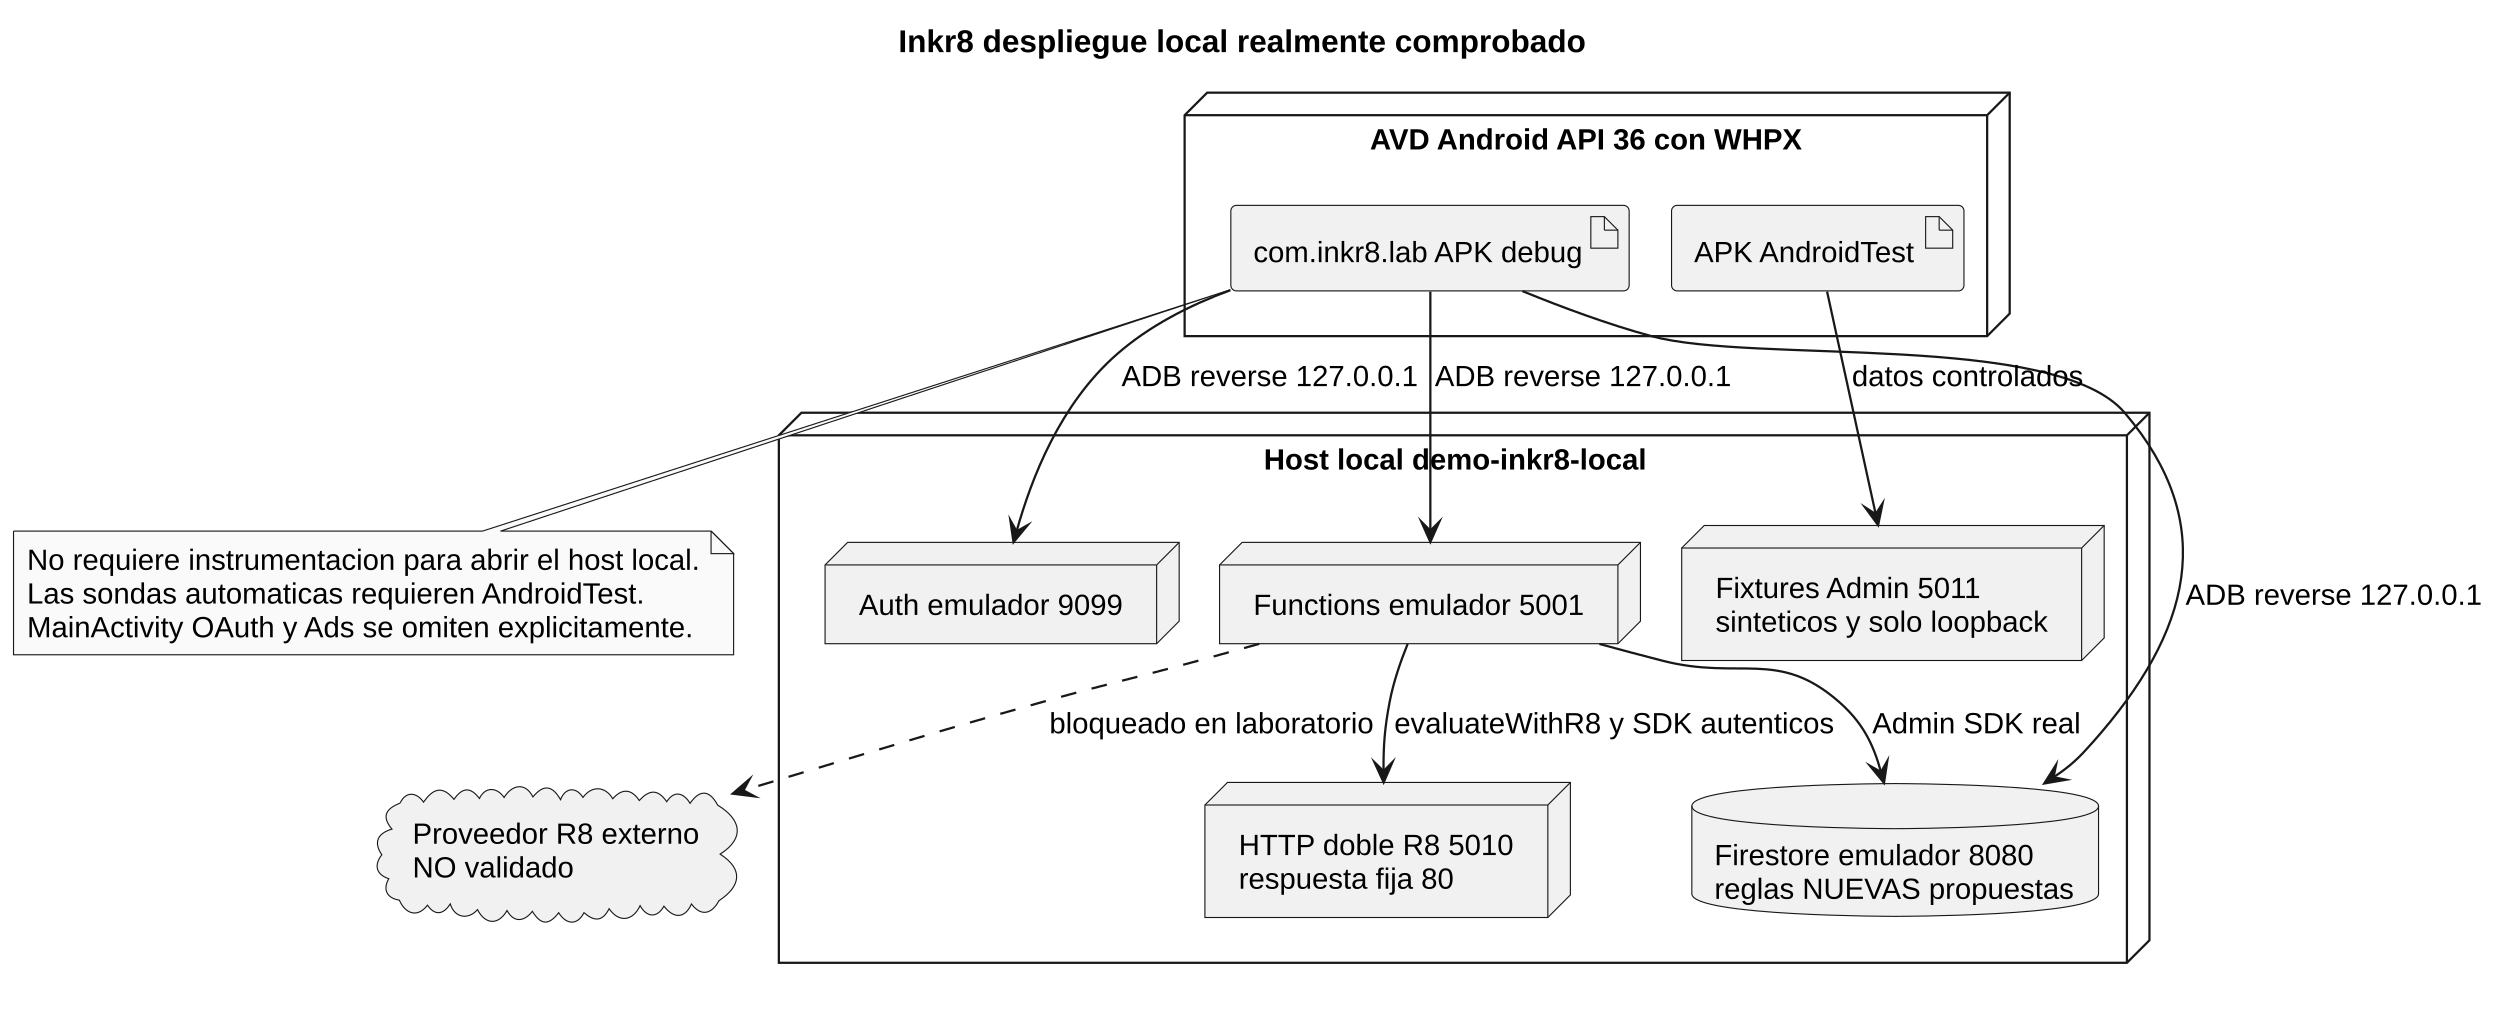
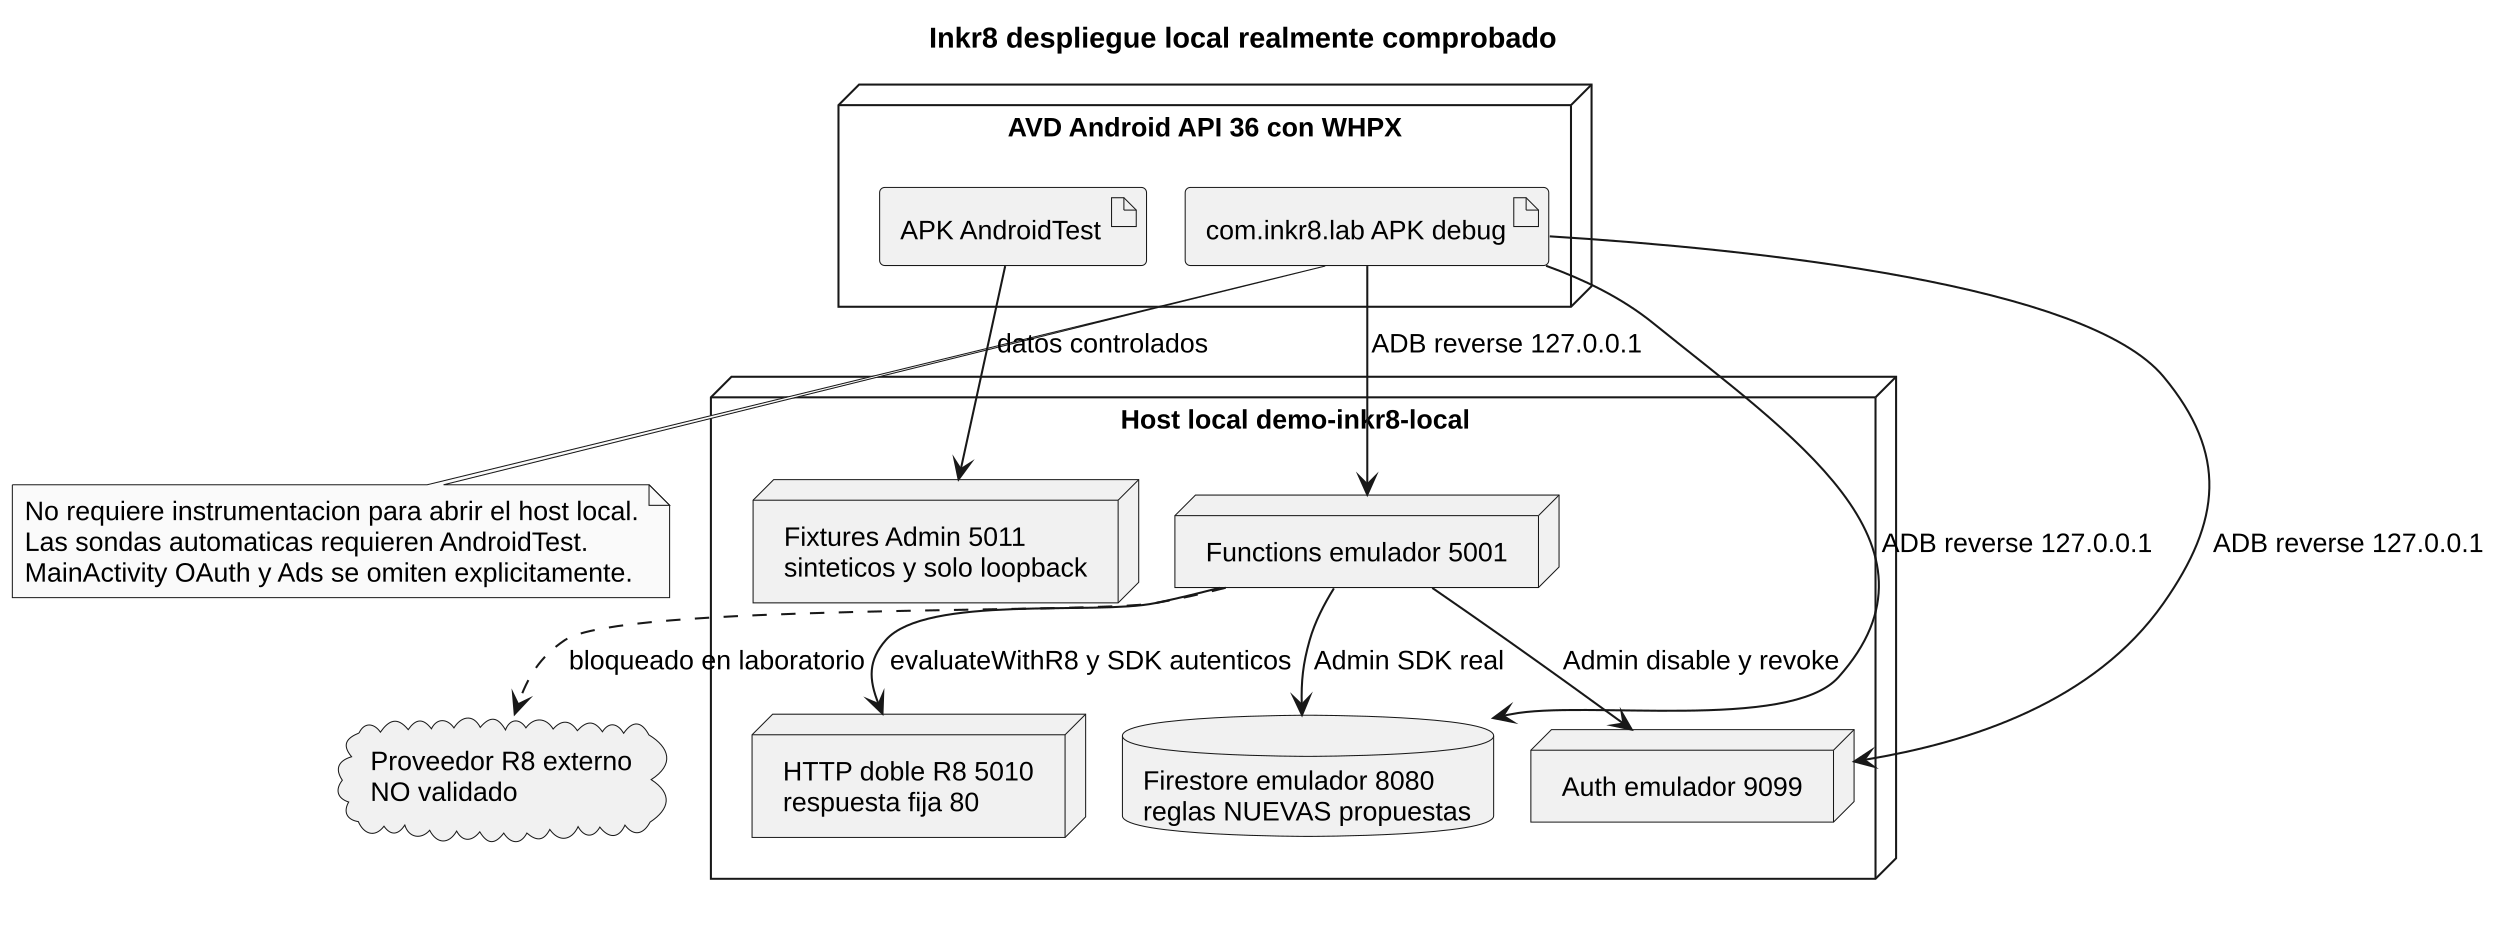
- <svg xmlns="http://www.w3.org/2000/svg" version="1.1" data-diagram-type="DESCRIPTION" style="width:1109px;height:451px;background:#FFFFFF;" width="1109px" height="451px" viewBox="0 0 1109 451" zoomAndPan="magnify" preserveAspectRatio="none" contentStyleType="text/css">
+ <svg xmlns="http://www.w3.org/2000/svg" version="1.1" data-diagram-type="DESCRIPTION" style="width:1215px;height:451px;background:#FFFFFF;" width="1215px" height="451px" viewBox="0 0 1215 451" zoomAndPan="magnify" preserveAspectRatio="none" contentStyleType="text/css">
  <defs />
  <g font-family="sans-serif" lengthAdjust="spacing">
    <g class="title" data-source-line="6">
-       <text x="398.519" y="23.132" fill="#000" font-size="14" textLength="304.979" font-weight="700" font-family="Arial">Inkr8 despliegue local realmente comprobado</text>
+       <text x="451.519" y="23.132" fill="#000" font-size="14" textLength="304.979" font-weight="700" font-family="Arial">Inkr8 despliegue local realmente comprobado</text>
    </g>
    <g class="cluster" data-qualified-name="AVD" id="ent0001" data-source-line="7">
-       <polygon points="525.5,51.099,535.5,41.099,891.5,41.099,891.5,139.099,881.5,149.099,525.5,149.099,525.5,51.099" fill="none" style="stroke:#181818;stroke-width:1;stroke-linejoin:miter;stroke-miterlimit:10;" />
-       <line x1="881.5" y1="51.099" x2="891.5" y2="41.099" style="stroke:#181818;stroke-width:1;" />
-       <line x1="525.5" y1="51.099" x2="881.5" y2="51.099" style="stroke:#181818;stroke-width:1;" />
-       <line x1="881.5" y1="51.099" x2="881.5" y2="149.099" style="stroke:#181818;stroke-width:1;" />
-       <text x="607.714" y="66.292" fill="#000" font-size="13" textLength="193.572" font-weight="700" font-family="Arial">AVD Android API 36 con WHPX</text>
+       <polygon points="407.5,51.099,417.5,41.099,773.5,41.099,773.5,139.099,763.5,149.099,407.5,149.099,407.5,51.099" fill="none" style="stroke:#181818;stroke-width:1;stroke-linejoin:miter;stroke-miterlimit:10;" />
+       <line x1="763.5" y1="51.099" x2="773.5" y2="41.099" style="stroke:#181818;stroke-width:1;" />
+       <line x1="407.5" y1="51.099" x2="763.5" y2="51.099" style="stroke:#181818;stroke-width:1;" />
+       <line x1="763.5" y1="51.099" x2="763.5" y2="149.099" style="stroke:#181818;stroke-width:1;" />
+       <text x="489.714" y="66.292" fill="#000" font-size="13" textLength="193.572" font-weight="700" font-family="Arial">AVD Android API 36 con WHPX</text>
    </g>
    <g class="cluster" data-qualified-name="Host" id="ent0004" data-source-line="11">
-       <polygon points="345.5,193.099,355.5,183.099,953.5,183.099,953.5,417.099,943.5,427.099,345.5,427.099,345.5,193.099" fill="none" style="stroke:#181818;stroke-width:1;stroke-linejoin:miter;stroke-miterlimit:10;" />
-       <line x1="943.5" y1="193.099" x2="953.5" y2="183.099" style="stroke:#181818;stroke-width:1;" />
-       <line x1="345.5" y1="193.099" x2="943.5" y2="193.099" style="stroke:#181818;stroke-width:1;" />
-       <line x1="943.5" y1="193.099" x2="943.5" y2="427.099" style="stroke:#181818;stroke-width:1;" />
-       <text x="560.619" y="208.292" fill="#000" font-size="13" textLength="169.762" font-weight="700" font-family="Arial">Host local demo-inkr8-local</text>
+       <polygon points="345.5,193.099,355.5,183.099,921.5,183.099,921.5,417.099,911.5,427.099,345.5,427.099,345.5,193.099" fill="none" style="stroke:#181818;stroke-width:1;stroke-linejoin:miter;stroke-miterlimit:10;" />
+       <line x1="911.5" y1="193.099" x2="921.5" y2="183.099" style="stroke:#181818;stroke-width:1;" />
+       <line x1="345.5" y1="193.099" x2="911.5" y2="193.099" style="stroke:#181818;stroke-width:1;" />
+       <line x1="911.5" y1="193.099" x2="911.5" y2="427.099" style="stroke:#181818;stroke-width:1;" />
+       <text x="544.619" y="208.292" fill="#000" font-size="13" textLength="169.762" font-weight="700" font-family="Arial">Host local demo-inkr8-local</text>
    </g>
    <g class="entity" data-qualified-name="External" id="ent0010" data-source-line="18">
-       <path d="M177.492,356.233 C180.105,350.748 184.867,351.476 187.874,355.817 C192.041,349.926 196.101,348.164 201.383,354.593 C205.065,349.308 208.609,348.877 212.67,354.189 C215.358,348.71 220.538,349.26 223.623,353.753 C226.948,348.293 232.831,346.636 236.41,353.489 C241.293,347.673 245.016,348.449 248.672,354.732 C250.709,349.298 255.517,348.887 258.596,353.725 C262.499,348.434 268.406,348.629 271.827,354.306 C275.94,349.621 280.129,349.899 283.581,355.092 C288.04,350.285 291.772,349.877 295.763,355.632 C299.182,350.325 303.373,351.803 306.106,356.351 C310.529,349.994 314.791,350.451 318.36,357.153 C328.529,363.342 330.857,371.606 319.469,378.895 C330.057,385.736 328.509,393.252 318.925,399.561 C315.856,405.315 311.194,406.872 306.732,401.026 C303.633,407.937 298.585,407.268 294.527,401.985 C291.407,407.474 286.846,406.956 283.953,401.76 C280.804,408.55 274.664,409.511 270.205,403.127 C267.182,408.979 263.625,408.782 259.064,404.884 C255.905,410.91 250.994,409.965 247.827,404.891 C243.435,410.626 239.926,410.418 236.169,404.268 C232.728,408.704 228.049,409.652 224.926,403.917 C221.092,410.539 215.262,410.215 211.821,403.531 C207.682,408.207 201.614,407.189 199.746,401.005 C196.776,405.565 193.1,406.508 189.621,401.548 C185.041,407.539 179.621,405.1 177.155,399.311 C171.706,398.478 169.657,394.688 172.456,389.786 C166.772,387.962 165.839,383.686 169.37,379.18 C165.452,373.4 167.757,369.606 173.867,367.781 C168.961,361.886 171.44,358.688 177.492,356.233" style="stroke:#181818;stroke-width:0.5;" fill="#F1F1F1" />
-       <text x="183" y="374.292" fill="#000" font-size="13" textLength="127.182" font-family="Arial">Proveedor R8 externo</text>
-       <text x="183" y="389.241" fill="#000" font-size="13" textLength="71.538" font-family="Arial">NO validado</text>
+       <path d="M174.492,356.233 C177.105,350.748 181.867,351.476 184.874,355.817 C189.041,349.926 193.101,348.164 198.383,354.593 C202.065,349.308 205.609,348.877 209.67,354.189 C212.358,348.71 217.538,349.26 220.623,353.753 C223.948,348.293 229.831,346.636 233.41,353.489 C238.293,347.673 242.016,348.449 245.672,354.732 C247.709,349.298 252.517,348.887 255.596,353.725 C259.499,348.434 265.406,348.629 268.827,354.306 C272.94,349.621 277.129,349.899 280.581,355.092 C285.04,350.285 288.772,349.877 292.763,355.632 C296.182,350.325 300.373,351.803 303.106,356.351 C307.529,349.994 311.791,350.451 315.36,357.153 C325.529,363.342 327.857,371.606 316.469,378.895 C327.057,385.736 325.509,393.252 315.925,399.561 C312.856,405.315 308.194,406.872 303.732,401.026 C300.633,407.937 295.585,407.268 291.527,401.985 C288.407,407.474 283.846,406.956 280.953,401.76 C277.804,408.55 271.664,409.511 267.205,403.127 C264.182,408.979 260.625,408.782 256.064,404.884 C252.905,410.91 247.994,409.965 244.827,404.891 C240.435,410.626 236.926,410.418 233.169,404.268 C229.728,408.704 225.049,409.652 221.926,403.917 C218.092,410.539 212.262,410.215 208.821,403.531 C204.682,408.207 198.614,407.189 196.746,401.005 C193.776,405.565 190.1,406.508 186.621,401.548 C182.041,407.539 176.621,405.1 174.155,399.311 C168.706,398.478 166.657,394.688 169.456,389.786 C163.772,387.962 162.839,383.686 166.37,379.18 C162.452,373.4 164.757,369.606 170.867,367.781 C165.961,361.886 168.44,358.688 174.492,356.233" style="stroke:#181818;stroke-width:0.5;" fill="#F1F1F1" />
+       <text x="180" y="374.292" fill="#000" font-size="13" textLength="127.182" font-family="Arial">Proveedor R8 externo</text>
+       <text x="180" y="389.241" fill="#000" font-size="13" textLength="71.538" font-family="Arial">NO validado</text>
    </g>
-     <g class="entity" data-qualified-name="GMN18" id="ent0019" data-source-line="27">
-       <path d="M6,235.599 L6,290.445 A0,0 0 0 0 6,290.445 L325.429,290.445 A0,0 0 0 0 325.429,290.445 L325.429,245.599 L315.429,235.599 L222.018,235.599 L545.796,128.517 L214.018,235.599 L6,235.599 A0,0 0 0 0 6,235.599" style="stroke:#181818;stroke-width:0.5;" fill="#FAFAFA" />
+     <g class="entity" data-qualified-name="GMN19" id="ent0020" data-source-line="28">
+       <path d="M6,235.599 L6,290.445 A0,0 0 0 0 6,290.445 L325.429,290.445 A0,0 0 0 0 325.429,290.445 L325.429,245.599 L315.429,235.599 L215.563,235.599 L644.066,129.279 L207.563,235.599 L6,235.599 A0,0 0 0 0 6,235.599" style="stroke:#181818;stroke-width:0.5;" fill="#FAFAFA" />
      <path d="M315.429,235.599 L315.429,245.599 L325.429,245.599 L315.429,235.599" style="stroke:#181818;stroke-width:0.5;" fill="#FAFAFA" />
      <text x="12" y="252.792" fill="#000" font-size="13" textLength="298.429" font-family="Arial">No requiere instrumentacion para abrir el host local.</text>
      <text x="12" y="267.741" fill="#000" font-size="13" textLength="276.047" font-family="Arial">Las sondas automaticas requieren AndroidTest.</text>
      <text x="12" y="282.69" fill="#000" font-size="13" textLength="296.232" font-family="Arial">MainActivity OAuth y Ads se omiten explicitamente.</text>
    </g>
    <g class="entity" data-qualified-name="AVD.APK" id="ent0002" data-source-line="8">
-       <rect x="546" y="91.099" width="176.694" height="37.949" fill="#F1F1F1" style="stroke:#181818;stroke-width:0.5;" rx="2.5" ry="2.5" />
-       <polygon points="705.694,96.099,705.694,110.099,717.694,110.099,717.694,102.099,711.694,96.099,705.694,96.099" fill="#F1F1F1" style="stroke:#181818;stroke-width:0.5;stroke-linejoin:miter;stroke-miterlimit:10;" />
-       <line x1="711.694" y1="96.099" x2="711.694" y2="102.099" style="stroke:#181818;stroke-width:0.5;" />
-       <line x1="717.694" y1="102.099" x2="711.694" y2="102.099" style="stroke:#181818;stroke-width:0.5;" />
-       <text x="556" y="116.292" fill="#000" font-size="13" textLength="146.694" font-family="Arial">com.inkr8.lab APK debug</text>
+       <rect x="576" y="91.099" width="176.694" height="37.949" fill="#F1F1F1" style="stroke:#181818;stroke-width:0.5;" rx="2.5" ry="2.5" />
+       <polygon points="735.694,96.099,735.694,110.099,747.694,110.099,747.694,102.099,741.694,96.099,735.694,96.099" fill="#F1F1F1" style="stroke:#181818;stroke-width:0.5;stroke-linejoin:miter;stroke-miterlimit:10;" />
+       <line x1="741.694" y1="96.099" x2="741.694" y2="102.099" style="stroke:#181818;stroke-width:0.5;" />
+       <line x1="747.694" y1="102.099" x2="741.694" y2="102.099" style="stroke:#181818;stroke-width:0.5;" />
+       <text x="586" y="116.292" fill="#000" font-size="13" textLength="146.694" font-family="Arial">com.inkr8.lab APK debug</text>
    </g>
    <g class="entity" data-qualified-name="AVD.TEST" id="ent0003" data-source-line="9">
-       <rect x="741.5" y="91.099" width="129.715" height="37.949" fill="#F1F1F1" style="stroke:#181818;stroke-width:0.5;" rx="2.5" ry="2.5" />
-       <polygon points="854.215,96.099,854.215,110.099,866.215,110.099,866.215,102.099,860.215,96.099,854.215,96.099" fill="#F1F1F1" style="stroke:#181818;stroke-width:0.5;stroke-linejoin:miter;stroke-miterlimit:10;" />
-       <line x1="860.215" y1="96.099" x2="860.215" y2="102.099" style="stroke:#181818;stroke-width:0.5;" />
-       <line x1="866.215" y1="102.099" x2="860.215" y2="102.099" style="stroke:#181818;stroke-width:0.5;" />
-       <text x="751.5" y="116.292" fill="#000" font-size="13" textLength="99.715" font-family="Arial">APK AndroidTest</text>
+       <rect x="427.5" y="91.099" width="129.715" height="37.949" fill="#F1F1F1" style="stroke:#181818;stroke-width:0.5;" rx="2.5" ry="2.5" />
+       <polygon points="540.215,96.099,540.215,110.099,552.215,110.099,552.215,102.099,546.215,96.099,540.215,96.099" fill="#F1F1F1" style="stroke:#181818;stroke-width:0.5;stroke-linejoin:miter;stroke-miterlimit:10;" />
+       <line x1="546.215" y1="96.099" x2="546.215" y2="102.099" style="stroke:#181818;stroke-width:0.5;" />
+       <line x1="552.215" y1="102.099" x2="546.215" y2="102.099" style="stroke:#181818;stroke-width:0.5;" />
+       <text x="437.5" y="116.292" fill="#000" font-size="13" textLength="99.715" font-family="Arial">APK AndroidTest</text>
    </g>
    <g class="entity" data-qualified-name="Host.Auth" id="ent0005" data-source-line="12">
-       <polygon points="366,250.599,376,240.599,523.083,240.599,523.083,275.547,513.083,285.547,366,285.547,366,250.599" fill="#F1F1F1" style="stroke:#181818;stroke-width:0.5;stroke-linejoin:miter;stroke-miterlimit:10;" />
-       <line x1="513.083" y1="250.599" x2="523.083" y2="240.599" style="stroke:#181818;stroke-width:0.5;" />
-       <line x1="366" y1="250.599" x2="513.083" y2="250.599" style="stroke:#181818;stroke-width:0.5;" />
-       <line x1="513.083" y1="250.599" x2="513.083" y2="285.547" style="stroke:#181818;stroke-width:0.5;" />
-       <text x="381" y="272.792" fill="#000" font-size="13" textLength="117.083" font-family="Arial">Auth emulador 9099</text>
+       <polygon points="744,364.599,754,354.599,901.083,354.599,901.083,389.547,891.083,399.547,744,399.547,744,364.599" fill="#F1F1F1" style="stroke:#181818;stroke-width:0.5;stroke-linejoin:miter;stroke-miterlimit:10;" />
+       <line x1="891.083" y1="364.599" x2="901.083" y2="354.599" style="stroke:#181818;stroke-width:0.5;" />
+       <line x1="744" y1="364.599" x2="891.083" y2="364.599" style="stroke:#181818;stroke-width:0.5;" />
+       <line x1="891.083" y1="364.599" x2="891.083" y2="399.547" style="stroke:#181818;stroke-width:0.5;" />
+       <text x="759" y="386.792" fill="#000" font-size="13" textLength="117.083" font-family="Arial">Auth emulador 9099</text>
    </g>
    <g class="entity" data-qualified-name="Host.FS" id="ent0006" data-source-line="13">
-       <path d="M750.5,357.599 C750.5,347.599 840.706,347.599 840.706,347.599 C840.706,347.599 930.912,347.599 930.912,357.599 L930.912,396.496 C930.912,406.496 840.706,406.496 840.706,406.496 C840.706,406.496 750.5,406.496 750.5,396.496 L750.5,357.599" style="stroke:#181818;stroke-width:0.5;" fill="#F1F1F1" />
-       <path d="M750.5,357.599 C750.5,367.599 840.706,367.599 840.706,367.599 C840.706,367.599 930.912,367.599 930.912,357.599" style="stroke:#181818;stroke-width:0.5;" fill="none" />
-       <text x="760.5" y="383.792" fill="#000" font-size="13" textLength="141.629" font-family="Arial">Firestore emulador 8080</text>
-       <text x="760.5" y="398.741" fill="#000" font-size="13" textLength="160.412" font-family="Arial">reglas NUEVAS propuestas</text>
+       <path d="M545.5,357.599 C545.5,347.599 635.706,347.599 635.706,347.599 C635.706,347.599 725.912,347.599 725.912,357.599 L725.912,396.496 C725.912,406.496 635.706,406.496 635.706,406.496 C635.706,406.496 545.5,406.496 545.5,396.496 L545.5,357.599" style="stroke:#181818;stroke-width:0.5;" fill="#F1F1F1" />
+       <path d="M545.5,357.599 C545.5,367.599 635.706,367.599 635.706,367.599 C635.706,367.599 725.912,367.599 725.912,357.599" style="stroke:#181818;stroke-width:0.5;" fill="none" />
+       <text x="555.5" y="383.792" fill="#000" font-size="13" textLength="141.629" font-family="Arial">Firestore emulador 8080</text>
+       <text x="555.5" y="398.741" fill="#000" font-size="13" textLength="160.412" font-family="Arial">reglas NUEVAS propuestas</text>
    </g>
    <g class="entity" data-qualified-name="Host.FN" id="ent0007" data-source-line="14">
-       <polygon points="541,250.599,551,240.599,727.701,240.599,727.701,275.547,717.701,285.547,541,285.547,541,250.599" fill="#F1F1F1" style="stroke:#181818;stroke-width:0.5;stroke-linejoin:miter;stroke-miterlimit:10;" />
-       <line x1="717.701" y1="250.599" x2="727.701" y2="240.599" style="stroke:#181818;stroke-width:0.5;" />
-       <line x1="541" y1="250.599" x2="717.701" y2="250.599" style="stroke:#181818;stroke-width:0.5;" />
-       <line x1="717.701" y1="250.599" x2="717.701" y2="285.547" style="stroke:#181818;stroke-width:0.5;" />
-       <text x="556" y="272.792" fill="#000" font-size="13" textLength="146.701" font-family="Arial">Functions emulador 5001</text>
+       <polygon points="571,250.599,581,240.599,757.701,240.599,757.701,275.547,747.701,285.547,571,285.547,571,250.599" fill="#F1F1F1" style="stroke:#181818;stroke-width:0.5;stroke-linejoin:miter;stroke-miterlimit:10;" />
+       <line x1="747.701" y1="250.599" x2="757.701" y2="240.599" style="stroke:#181818;stroke-width:0.5;" />
+       <line x1="571" y1="250.599" x2="747.701" y2="250.599" style="stroke:#181818;stroke-width:0.5;" />
+       <line x1="747.701" y1="250.599" x2="747.701" y2="285.547" style="stroke:#181818;stroke-width:0.5;" />
+       <text x="586" y="272.792" fill="#000" font-size="13" textLength="146.701" font-family="Arial">Functions emulador 5001</text>
    </g>
    <g class="entity" data-qualified-name="Host.Mock" id="ent0008" data-source-line="15">
-       <polygon points="534.5,357.099,544.5,347.099,696.623,347.099,696.623,396.996,686.623,406.996,534.5,406.996,534.5,357.099" fill="#F1F1F1" style="stroke:#181818;stroke-width:0.5;stroke-linejoin:miter;stroke-miterlimit:10;" />
-       <line x1="686.623" y1="357.099" x2="696.623" y2="347.099" style="stroke:#181818;stroke-width:0.5;" />
-       <line x1="534.5" y1="357.099" x2="686.623" y2="357.099" style="stroke:#181818;stroke-width:0.5;" />
-       <line x1="686.623" y1="357.099" x2="686.623" y2="406.996" style="stroke:#181818;stroke-width:0.5;" />
-       <text x="549.5" y="379.292" fill="#000" font-size="13" textLength="122.123" font-family="Arial">HTTP doble R8 5010</text>
-       <text x="549.5" y="394.241" fill="#000" font-size="13" textLength="95.393" font-family="Arial">respuesta fija 80</text>
+       <polygon points="365.5,357.099,375.5,347.099,527.623,347.099,527.623,396.996,517.623,406.996,365.5,406.996,365.5,357.099" fill="#F1F1F1" style="stroke:#181818;stroke-width:0.5;stroke-linejoin:miter;stroke-miterlimit:10;" />
+       <line x1="517.623" y1="357.099" x2="527.623" y2="347.099" style="stroke:#181818;stroke-width:0.5;" />
+       <line x1="365.5" y1="357.099" x2="517.623" y2="357.099" style="stroke:#181818;stroke-width:0.5;" />
+       <line x1="517.623" y1="357.099" x2="517.623" y2="406.996" style="stroke:#181818;stroke-width:0.5;" />
+       <text x="380.5" y="379.292" fill="#000" font-size="13" textLength="122.123" font-family="Arial">HTTP doble R8 5010</text>
+       <text x="380.5" y="394.241" fill="#000" font-size="13" textLength="95.393" font-family="Arial">respuesta fija 80</text>
    </g>
    <g class="entity" data-qualified-name="Host.Fixture" id="ent0009" data-source-line="16">
-       <polygon points="746,243.099,756,233.099,933.412,233.099,933.412,282.996,923.412,292.996,746,292.996,746,243.099" fill="#F1F1F1" style="stroke:#181818;stroke-width:0.5;stroke-linejoin:miter;stroke-miterlimit:10;" />
-       <line x1="923.412" y1="243.099" x2="933.412" y2="233.099" style="stroke:#181818;stroke-width:0.5;" />
-       <line x1="746" y1="243.099" x2="923.412" y2="243.099" style="stroke:#181818;stroke-width:0.5;" />
-       <line x1="923.412" y1="243.099" x2="923.412" y2="292.996" style="stroke:#181818;stroke-width:0.5;" />
-       <text x="761" y="265.292" fill="#000" font-size="13" textLength="119.222" font-family="Arial">Fixtures Admin 5011</text>
-       <text x="761" y="280.241" fill="#000" font-size="13" textLength="147.412" font-family="Arial">sinteticos y solo loopback</text>
+       <polygon points="366,243.099,376,233.099,553.412,233.099,553.412,282.996,543.412,292.996,366,292.996,366,243.099" fill="#F1F1F1" style="stroke:#181818;stroke-width:0.5;stroke-linejoin:miter;stroke-miterlimit:10;" />
+       <line x1="543.412" y1="243.099" x2="553.412" y2="233.099" style="stroke:#181818;stroke-width:0.5;" />
+       <line x1="366" y1="243.099" x2="543.412" y2="243.099" style="stroke:#181818;stroke-width:0.5;" />
+       <line x1="543.412" y1="243.099" x2="543.412" y2="292.996" style="stroke:#181818;stroke-width:0.5;" />
+       <text x="381" y="265.292" fill="#000" font-size="13" textLength="119.222" font-family="Arial">Fixtures Admin 5011</text>
+       <text x="381" y="280.241" fill="#000" font-size="13" textLength="147.412" font-family="Arial">sinteticos y solo loopback</text>
    </g>
    <g class="link" data-entity-1="ent0002" data-entity-2="ent0005" id="lnk11" data-link-type="dependency">
-       <polygon points="449.593,240.507,455.882,232.928,450.948,235.694,448.182,230.76,449.593,240.507" fill="#181818" style="stroke:#181818;stroke-width:1;stroke-linejoin:miter;stroke-miterlimit:10;" />
-       <path d="M545.812,128.734 C527.713,135.393 509.844,144.541 495.5,157.099 C470.189,179.259 457.614,212.016 450.948,235.694" style="stroke:#181818;stroke-width:1;" fill="none" />
-       <text x="497.5" y="171.292" fill="#000" font-size="13" textLength="131.517" font-family="Arial">ADB reverse 127.0.0.1</text>
+       <polygon points="901.129,370.093,910.658,372.583,906.063,369.283,909.363,364.689,901.129,370.093" fill="#181818" style="stroke:#181818;stroke-width:1;stroke-linejoin:miter;stroke-miterlimit:10;" />
+       <path d="M753.158,114.862 C855.428,121.282 1014.316,138.359 1051.5,183.099 C1082.749,220.697 1079.568,253.07 1051.5,293.099 C1017.753,341.226 958.074,360.75 906.063,369.283" style="stroke:#181818;stroke-width:1;" fill="none" />
+       <text x="1075.5" y="268.292" fill="#000" font-size="13" textLength="131.517" font-family="Arial">ADB reverse 127.0.0.1</text>
    </g>
    <g class="link" data-entity-1="ent0002" data-entity-2="ent0006" id="lnk12" data-link-type="dependency">
-       <polygon points="906.813,347.56,916.519,345.888,910.971,344.783,912.076,339.235,906.813,347.56" fill="#181818" style="stroke:#181818;stroke-width:1;stroke-linejoin:miter;stroke-miterlimit:10;" />
-       <path d="M675.343,129.141 C692.689,136.222 713.305,143.885 732.5,149.099 C778.122,161.49 911.86,147.098 942.5,183.099 C984.75,232.739 971.755,280.331 928.5,329.099 C922.294,336.096 918.948,339.455 910.971,344.783" style="stroke:#181818;stroke-width:1;" fill="none" />
-       <text x="969.5" y="268.292" fill="#000" font-size="13" textLength="131.517" font-family="Arial">ADB reverse 127.0.0.1</text>
+       <polygon points="725.713,348.977,735.372,350.901,730.59,347.878,733.613,343.097,725.713,348.977" fill="#181818" style="stroke:#181818;stroke-width:1;stroke-linejoin:miter;stroke-miterlimit:10;" />
+       <path d="M751.393,129.179 C769.897,135.828 788.389,144.86 803.5,157.099 C870.546,211.4 950.974,264.752 893.5,329.099 C869.812,355.619 769.358,340.074 734.5,347.099 C731.603,347.682 733.546,347.212 730.59,347.878" style="stroke:#181818;stroke-width:1;" fill="none" />
+       <text x="914.5" y="268.292" fill="#000" font-size="13" textLength="131.517" font-family="Arial">ADB reverse 127.0.0.1</text>
    </g>
    <g class="link" data-entity-1="ent0002" data-entity-2="ent0007" id="lnk13" data-link-type="dependency">
-       <polygon points="634.5,240.406,638.5,231.406,634.5,235.406,630.5,231.406,634.5,240.406" fill="#181818" style="stroke:#181818;stroke-width:1;stroke-linejoin:miter;stroke-miterlimit:10;" />
-       <path d="M634.5,129.313 C634.5,157.237 634.5,205.526 634.5,235.406" style="stroke:#181818;stroke-width:1;" fill="none" />
-       <text x="636.5" y="171.292" fill="#000" font-size="13" textLength="131.517" font-family="Arial">ADB reverse 127.0.0.1</text>
+       <polygon points="664.5,240.406,668.5,231.406,664.5,235.406,660.5,231.406,664.5,240.406" fill="#181818" style="stroke:#181818;stroke-width:1;stroke-linejoin:miter;stroke-miterlimit:10;" />
+       <path d="M664.5,129.313 C664.5,157.237 664.5,205.526 664.5,235.406" style="stroke:#181818;stroke-width:1;" fill="none" />
+       <text x="666.5" y="171.292" fill="#000" font-size="13" textLength="131.517" font-family="Arial">ADB reverse 127.0.0.1</text>
    </g>
    <g class="link" data-entity-1="ent0003" data-entity-2="ent0009" id="lnk14" data-link-type="dependency">
-       <polygon points="833.129,232.945,835.115,223.299,832.061,228.06,827.299,225.007,833.129,232.945" fill="#181818" style="stroke:#181818;stroke-width:1;stroke-linejoin:miter;stroke-miterlimit:10;" />
-       <path d="M810.481,129.313 C816.103,155.041 825.364,197.416 832.061,228.06" style="stroke:#181818;stroke-width:1;" fill="none" />
-       <text x="821.5" y="171.292" fill="#000" font-size="13" textLength="102.623" font-family="Arial">datos controlados</text>
+       <polygon points="465.871,232.945,471.701,225.007,466.939,228.06,463.885,223.299,465.871,232.945" fill="#181818" style="stroke:#181818;stroke-width:1;stroke-linejoin:miter;stroke-miterlimit:10;" />
+       <path d="M488.519,129.313 C482.897,155.041 473.636,197.416 466.939,228.06" style="stroke:#181818;stroke-width:1;" fill="none" />
+       <text x="484.5" y="171.292" fill="#000" font-size="13" textLength="102.623" font-family="Arial">datos controlados</text>
    </g>
    <g class="link" data-entity-1="ent0007" data-entity-2="ent0006" id="lnk15" data-link-type="dependency">
-       <polygon points="835.747,347.294,837.206,337.554,834.416,342.474,829.495,339.684,835.747,347.294" fill="#181818" style="stroke:#181818;stroke-width:1;stroke-linejoin:miter;stroke-miterlimit:10;" />
-       <path d="M709.488,285.661 C718.901,288.235 728.412,290.772 737.5,293.099 C771.966,301.922 788.64,287.768 815.5,311.099 C826.088,320.296 830.883,329.685 834.416,342.474" style="stroke:#181818;stroke-width:1;" fill="none" />
-       <text x="830.5" y="325.292" fill="#000" font-size="13" textLength="92.479" font-family="Arial">Admin SDK real</text>
+       <polygon points="632.774,347.479,636.551,338.384,632.65,342.481,628.553,338.581,632.774,347.479" fill="#181818" style="stroke:#181818;stroke-width:1;stroke-linejoin:miter;stroke-miterlimit:10;" />
+       <path d="M648.275,285.948 C643.547,293.524 638.988,302.326 636.5,311.099 C633.205,322.717 632.367,330.98 632.65,342.481" style="stroke:#181818;stroke-width:1;" fill="none" />
+       <text x="638.5" y="325.292" fill="#000" font-size="13" textLength="92.479" font-family="Arial">Admin SDK real</text>
    </g>
-     <g class="link" data-entity-1="ent0007" data-entity-2="ent0008" id="lnk16" data-link-type="dependency">
-       <polygon points="613.79,347.078,617.705,338.041,613.743,342.078,609.706,338.116,613.79,347.078" fill="#181818" style="stroke:#181818;stroke-width:1;stroke-linejoin:miter;stroke-miterlimit:10;" />
-       <path d="M624.438,285.629 C621.264,293.471 618.155,302.519 616.5,311.099 C614.255,322.734 613.637,330.76 613.743,342.078" style="stroke:#181818;stroke-width:1;" fill="none" />
-       <text x="618.5" y="325.292" fill="#000" font-size="13" textLength="195.095" font-family="Arial">evaluateWithR8 y SDK autenticos</text>
+     <g class="link" data-entity-1="ent0007" data-entity-2="ent0005" id="lnk16" data-link-type="dependency">
+       <polygon points="793.02,354.573,788.091,346.046,788.975,351.633,783.388,352.517,793.02,354.573" fill="#181818" style="stroke:#181818;stroke-width:1;stroke-linejoin:miter;stroke-miterlimit:10;" />
+       <path d="M696.079,285.725 C707.581,293.654 720.662,302.734 732.5,311.099 C752.806,325.446 771.456,338.9 788.975,351.633" style="stroke:#181818;stroke-width:1;" fill="none" />
+       <text x="759.5" y="325.292" fill="#000" font-size="13" textLength="134.399" font-family="Arial">Admin disable y revoke</text>
    </g>
-     <g class="link" data-entity-1="ent0007" data-entity-2="ent0010" id="lnk17" data-link-type="dependency">
-       <polygon points="325.021,352.066,334.794,353.288,329.807,350.618,332.477,345.631,325.021,352.066" fill="#181818" style="stroke:#181818;stroke-width:1;stroke-linejoin:miter;stroke-miterlimit:10;" />
-       <path d="M558.6,285.614 C549.474,288.158 540.281,290.7 531.5,293.099 C501.341,301.335 493.607,302.674 463.5,311.099 C409.058,326.333 395.647,330.846 341.5,347.099 C336.132,348.71 335.382,348.931 329.807,350.618" style="stroke:#181818;stroke-width:1;stroke-dasharray:7,7;" fill="none" />
-       <text x="465.5" y="325.292" fill="#000" font-size="13" textLength="143.838" font-family="Arial">bloqueado en laboratorio</text>
+     <g class="link" data-entity-1="ent0007" data-entity-2="ent0008" id="lnk17" data-link-type="dependency">
+       <polygon points="428.888,346.849,429.231,337.006,427.018,342.212,421.812,339.998,428.888,346.849" fill="#181818" style="stroke:#181818;stroke-width:1;stroke-linejoin:miter;stroke-miterlimit:10;" />
+       <path d="M592.778,285.656 C582.342,288.394 571.684,290.976 561.5,293.099 C532.734,299.095 449.812,288.951 430.5,311.099 C421.946,320.909 422.069,329.939 427.018,342.212" style="stroke:#181818;stroke-width:1;" fill="none" />
+       <text x="432.5" y="325.292" fill="#000" font-size="13" textLength="195.095" font-family="Arial">evaluateWithR8 y SDK autenticos</text>
+     </g>
+     <g class="link" data-entity-1="ent0007" data-entity-2="ent0010" id="lnk18" data-link-type="dependency">
+       <polygon points="250.156,346.998,256.887,339.808,251.796,342.275,249.33,337.184,250.156,346.998" fill="#181818" style="stroke:#181818;stroke-width:1;stroke-linejoin:miter;stroke-miterlimit:10;" />
+       <path d="M595.703,285.635 C584.367,288.556 572.672,291.198 561.5,293.099 C530.001,298.458 300.975,293.21 274.5,311.099 C262.276,319.358 256.375,329.09 251.796,342.275" style="stroke:#181818;stroke-width:1;stroke-dasharray:7,7;" fill="none" />
+       <text x="276.5" y="325.292" fill="#000" font-size="13" textLength="143.838" font-family="Arial">bloqueado en laboratorio</text>
    </g>
  </g>
</svg>
